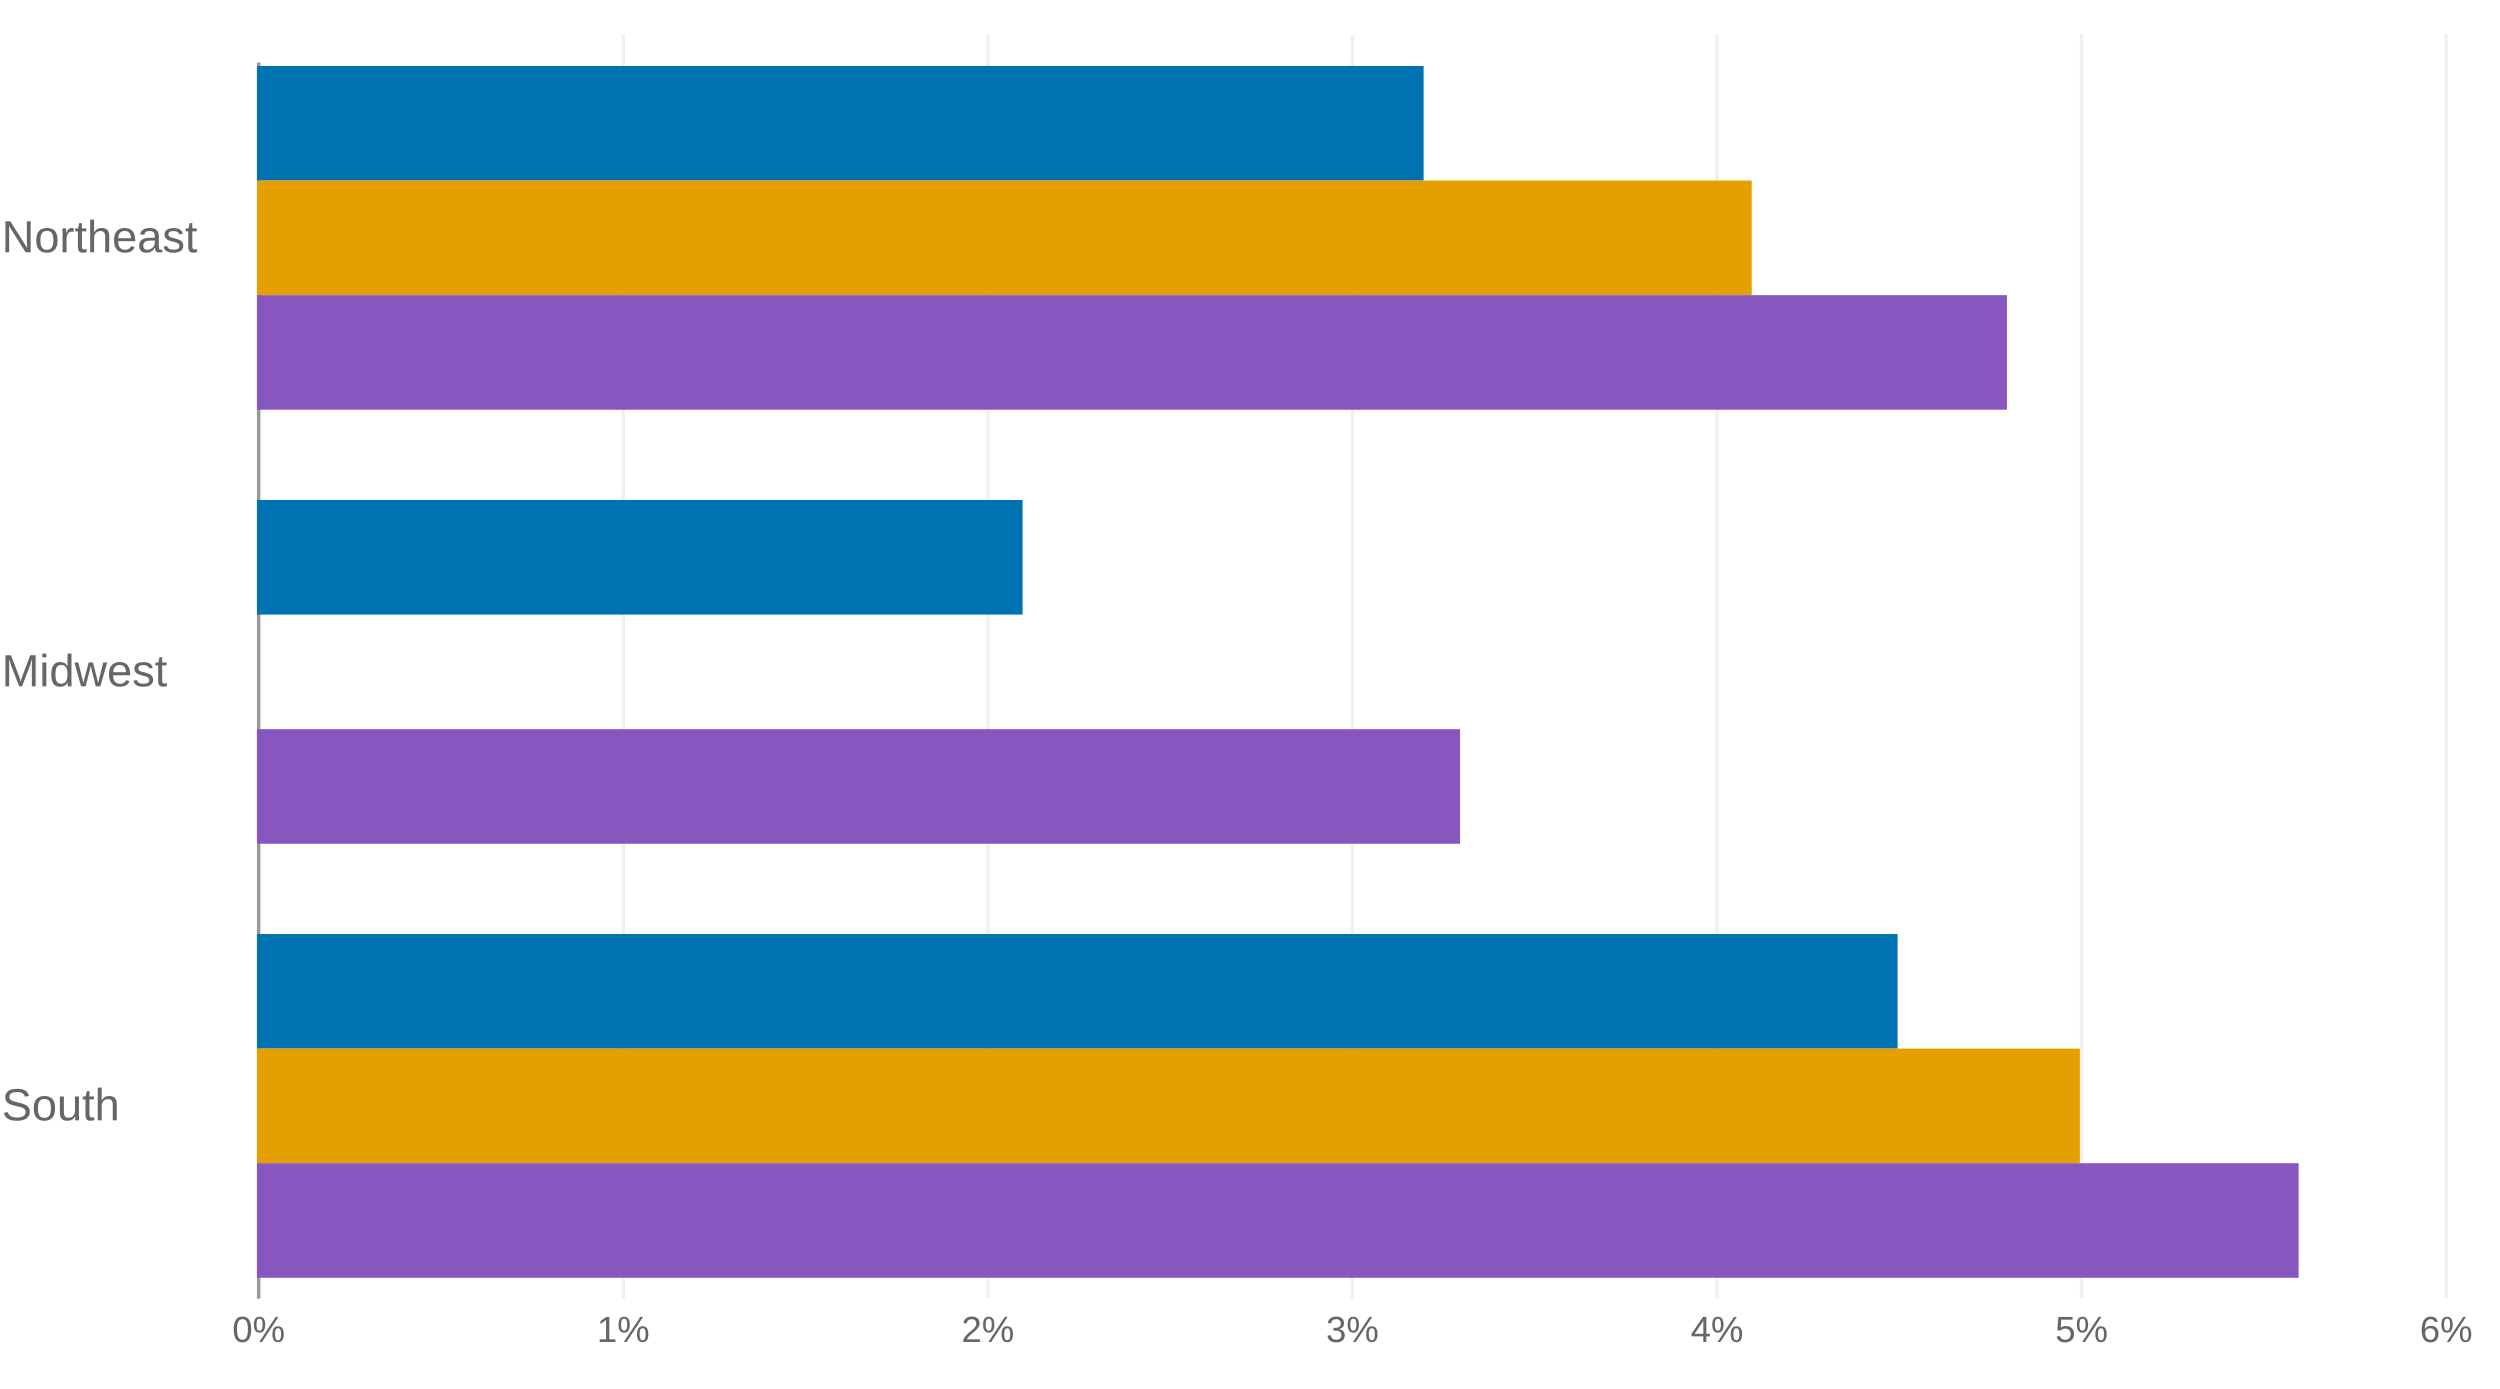
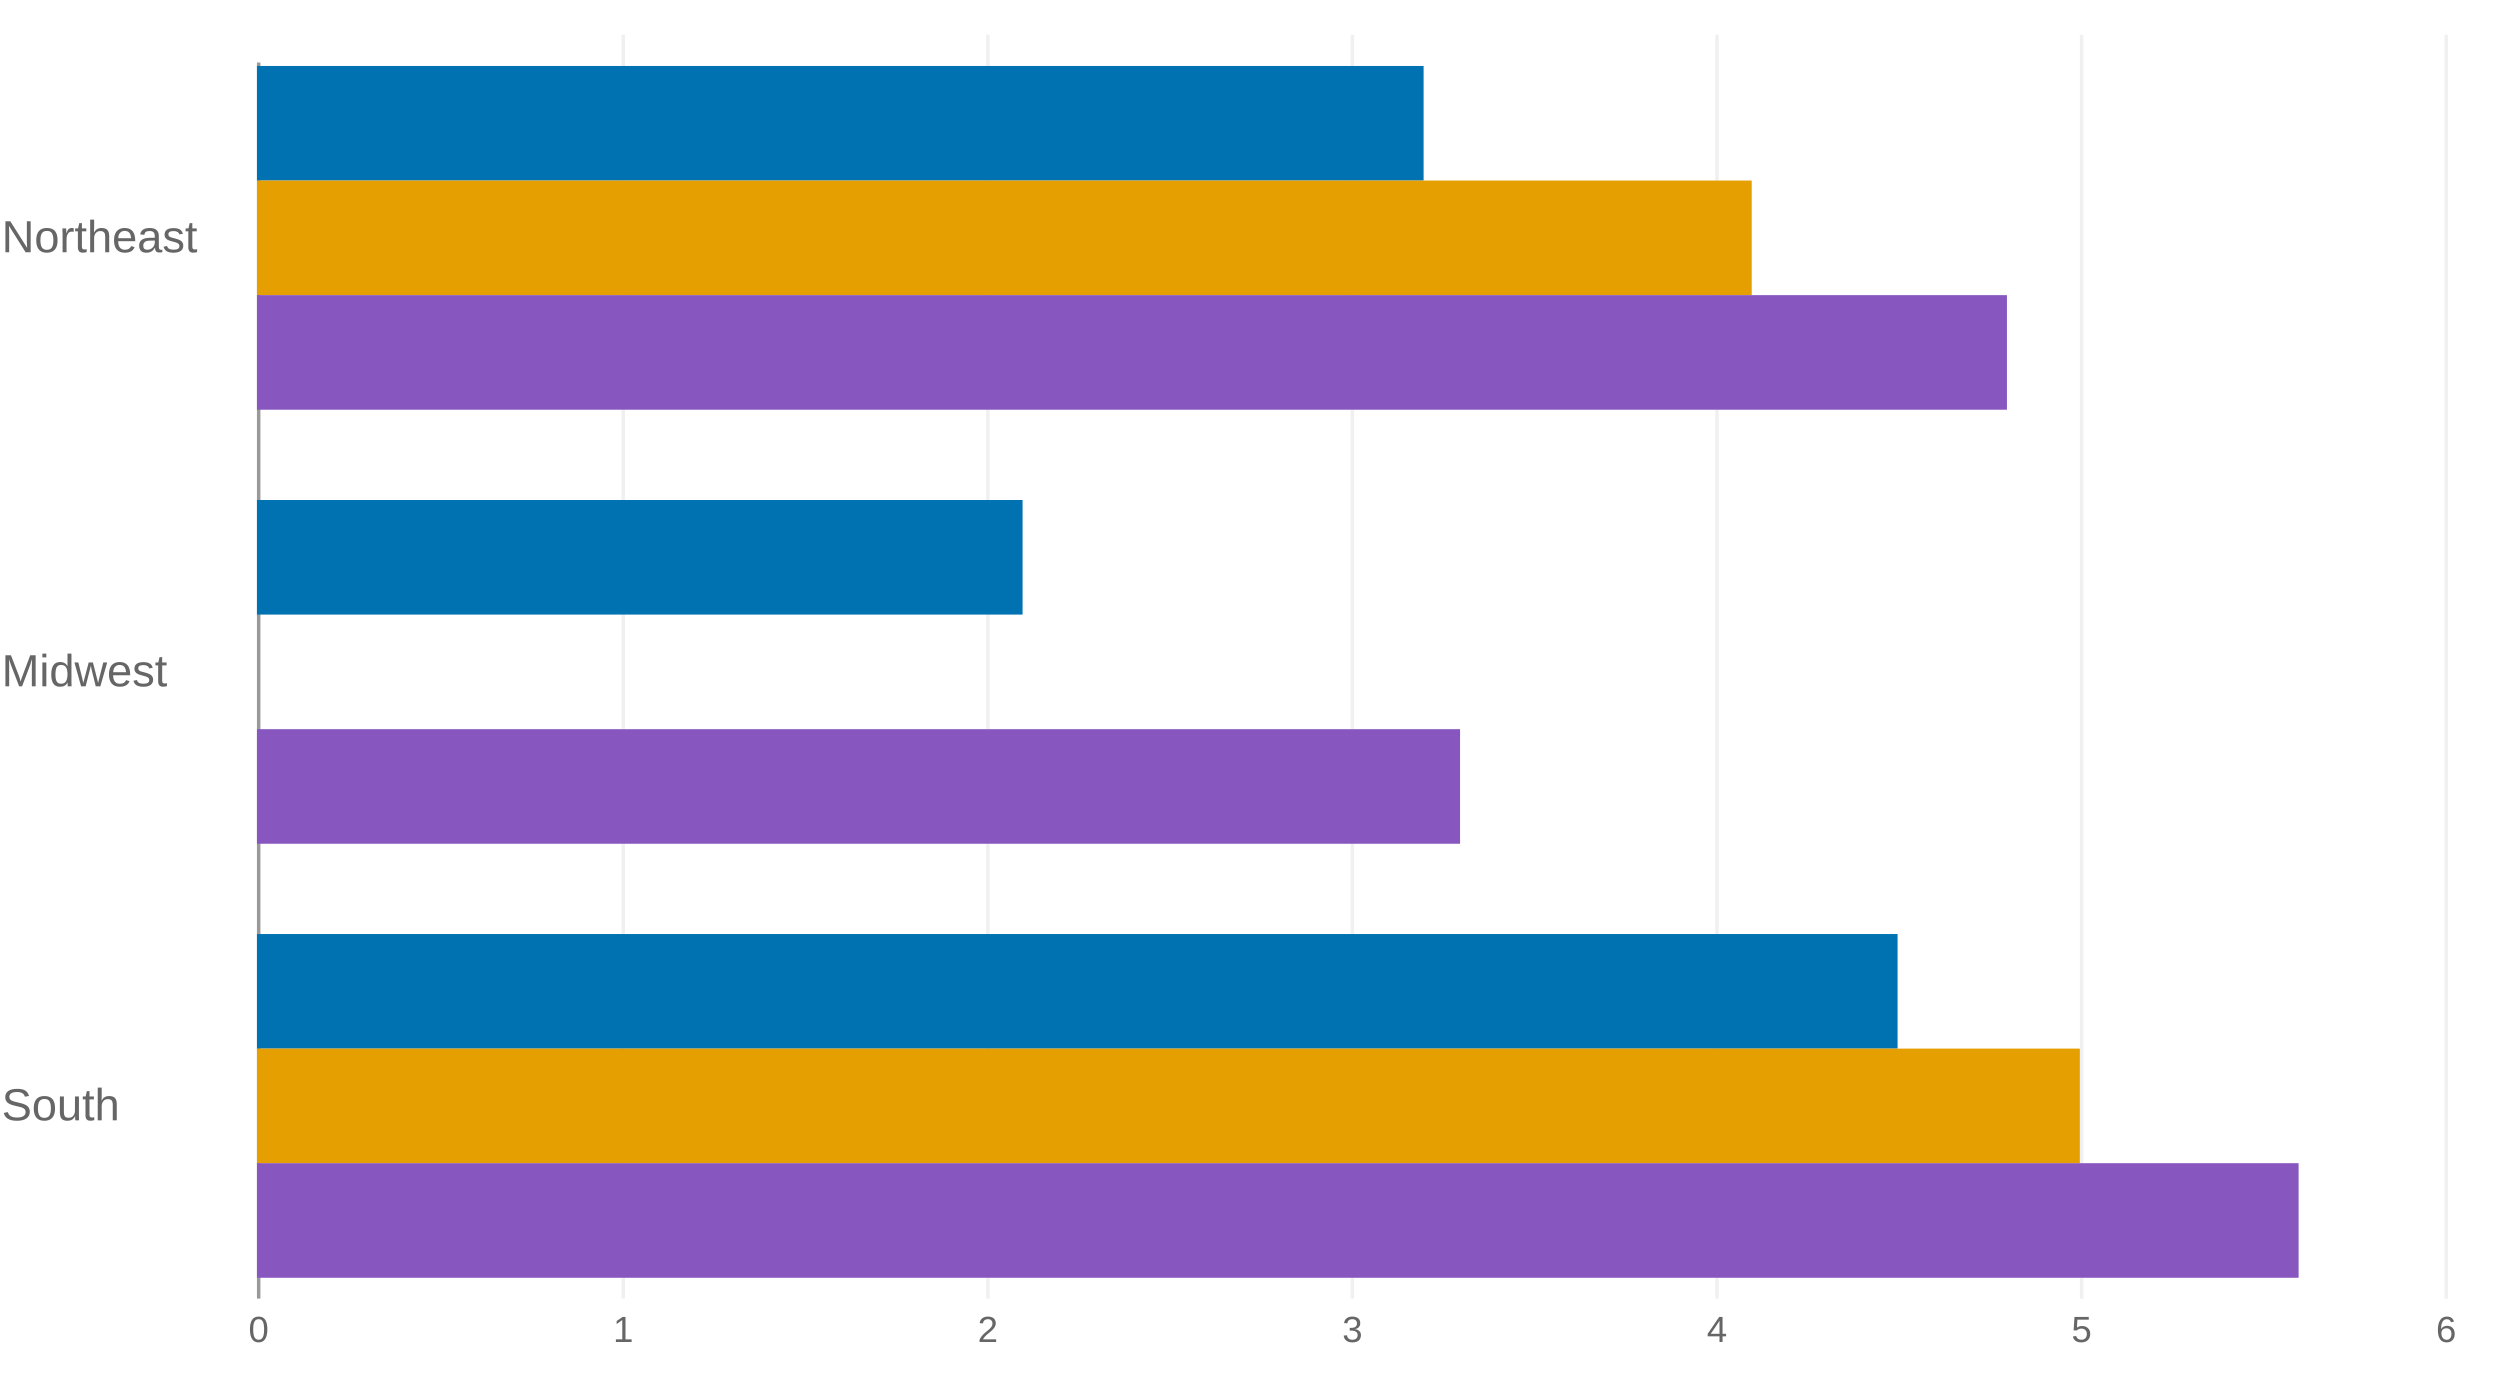
<svg class="tblchart" fill="currentColor" font-family="system-ui, sans-serif" font-size="10" text-anchor="middle" width="720" height="400" viewBox="0 0 720 400" style="background: transparent; color: rgb(74, 74, 74); font-family: Figtree, &quot;Source Sans 3&quot;, system-ui, -apple-system, &quot;Segoe UI&quot;, Arial, sans-serif; font-size: 10.5px; overflow: visible;" data-margin-left="74" data-margin-right="16" data-margin-top="18" data-margin-bottom="26">
  <style>:where(.tblchart) {
  --plot-background: white;
  display: block;
  height: auto;
  height: intrinsic;
  max-width: 100%;
}
:where(.tblchart text),
:where(.tblchart tspan) {
  white-space: pre;
}</style>
  <g aria-label="rule" transform="translate(0.5,0)">
    <g class="tbl-gridline" stroke="#F0F0F0" transform="translate(0,0)">
      <line x1="179" x2="179" y1="10" y2="374" />
      <line x1="284" x2="284" y1="10" y2="374" />
      <line x1="389" x2="389" y1="10" y2="374" />
      <line x1="494" x2="494" y1="10" y2="374" />
      <line x1="599" x2="599" y1="10" y2="374" />
      <line x1="704" x2="704" y1="10" y2="374" />
    </g>
  </g>
  <g aria-label="text" transform="translate(0.5,12.5)">
    <g class="tbl-x-tick-label" fill="#666666" font-size="10.5" font-weight="500" transform="translate(0,256)">
-       <text transform="translate(74,118)">0%</text>
-       <text transform="translate(179,118)">1%</text>
-       <text transform="translate(284,118)">2%</text>
-       <text transform="translate(389,118)">3%</text>
-       <text transform="translate(494,118)">4%</text>
-       <text transform="translate(599,118)">5%</text>
-       <text transform="translate(704,118)">6%</text>
+       <text transform="translate(74,118)">0</text>
+       <text transform="translate(179,118)">1</text>
+       <text transform="translate(284,118)">2</text>
+       <text transform="translate(389,118)">3</text>
+       <text transform="translate(494,118)">4</text>
+       <text transform="translate(599,118)">5</text>
+       <text transform="translate(704,118)">6</text>
    </g>
  </g>
  <g aria-label="text" transform="translate(-73.5,0.5)">
    <g class="tbl-cat-label" fill="#666666" text-anchor="start" font-size="13" font-weight="500" transform="translate(0,0)">
      <text y="0.32em" transform="translate(74,68)" data-category="Northeast">Northeast</text>
    </g>
    <g class="tbl-cat-label" fill="#666666" text-anchor="start" font-size="13" font-weight="500" transform="translate(0,125)">
      <text y="0.32em" transform="translate(74,68)" data-category="Midwest">Midwest</text>
    </g>
    <g class="tbl-cat-label" fill="#666666" text-anchor="start" font-size="13" font-weight="500" transform="translate(0,250)">
      <text y="0.32em" transform="translate(74,68)" data-category="South">South</text>
    </g>
  </g>
  <g aria-label="rule" transform="translate(0.5,0)">
    <g class="tbl-zero-baseline" stroke="#999999" transform="translate(0,0)">
      <line x1="74" x2="74" y1="18" y2="374" />
    </g>
  </g>
  <g aria-label="bar">
    <g transform="translate(0,0)">
      <rect x="74" width="336" y="19" height="33" fill="#0072B2" data-series="2019" />
      <rect x="74" width="430.5" y="52" height="33" fill="#E69F00" data-series="2022" />
      <rect x="74" width="504" y="85" height="33" fill="#8856BF" data-series="2025" />
    </g>
    <g transform="translate(0,125)">
      <rect x="74" width="220.5" y="19" height="33" fill="#0072B2" data-series="2019" />
      <rect x="74" width="0" y="52" height="33" fill="#E69F00" data-series="2022" />
      <rect x="74" width="346.5" y="85" height="33" fill="#8856BF" data-series="2025" />
    </g>
    <g transform="translate(0,250)">
      <rect x="74" width="472.5" y="19" height="33" fill="#0072B2" data-series="2019" />
      <rect x="74" width="525" y="52" height="33" fill="#E69F00" data-series="2022" />
      <rect x="74" width="588" y="85" height="33" fill="#8856BF" data-series="2025" />
    </g>
  </g>
</svg>
